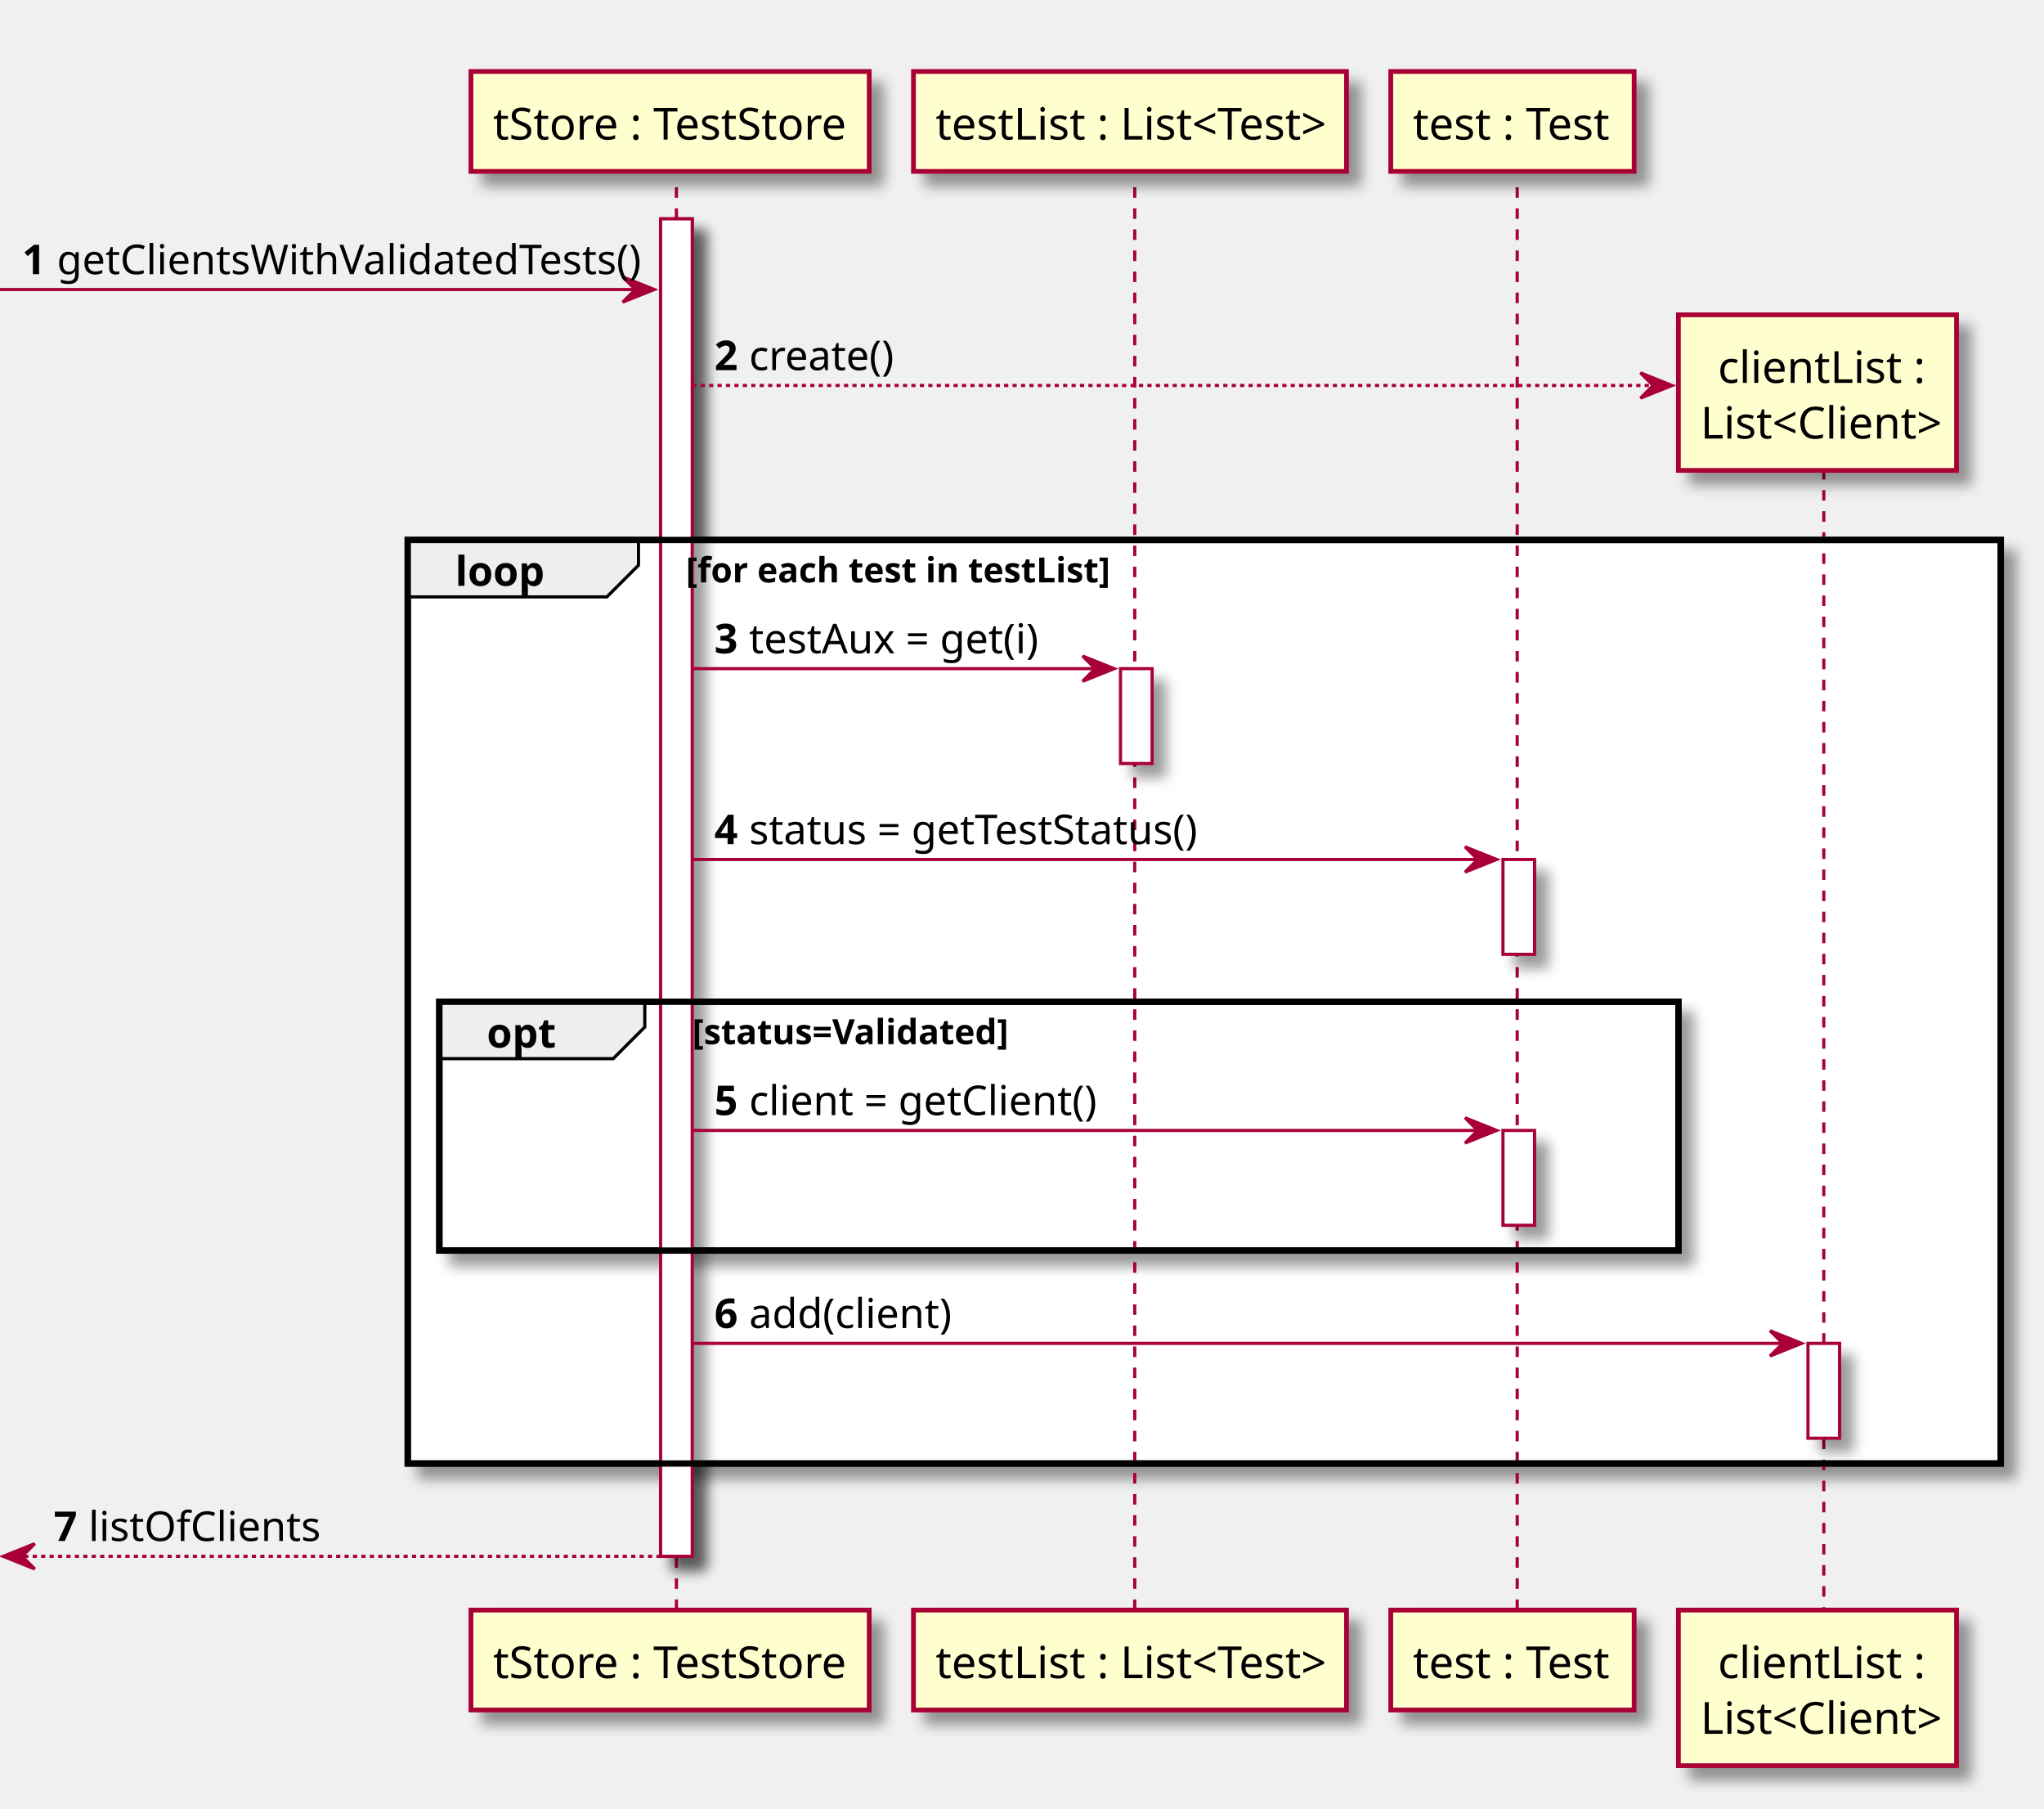
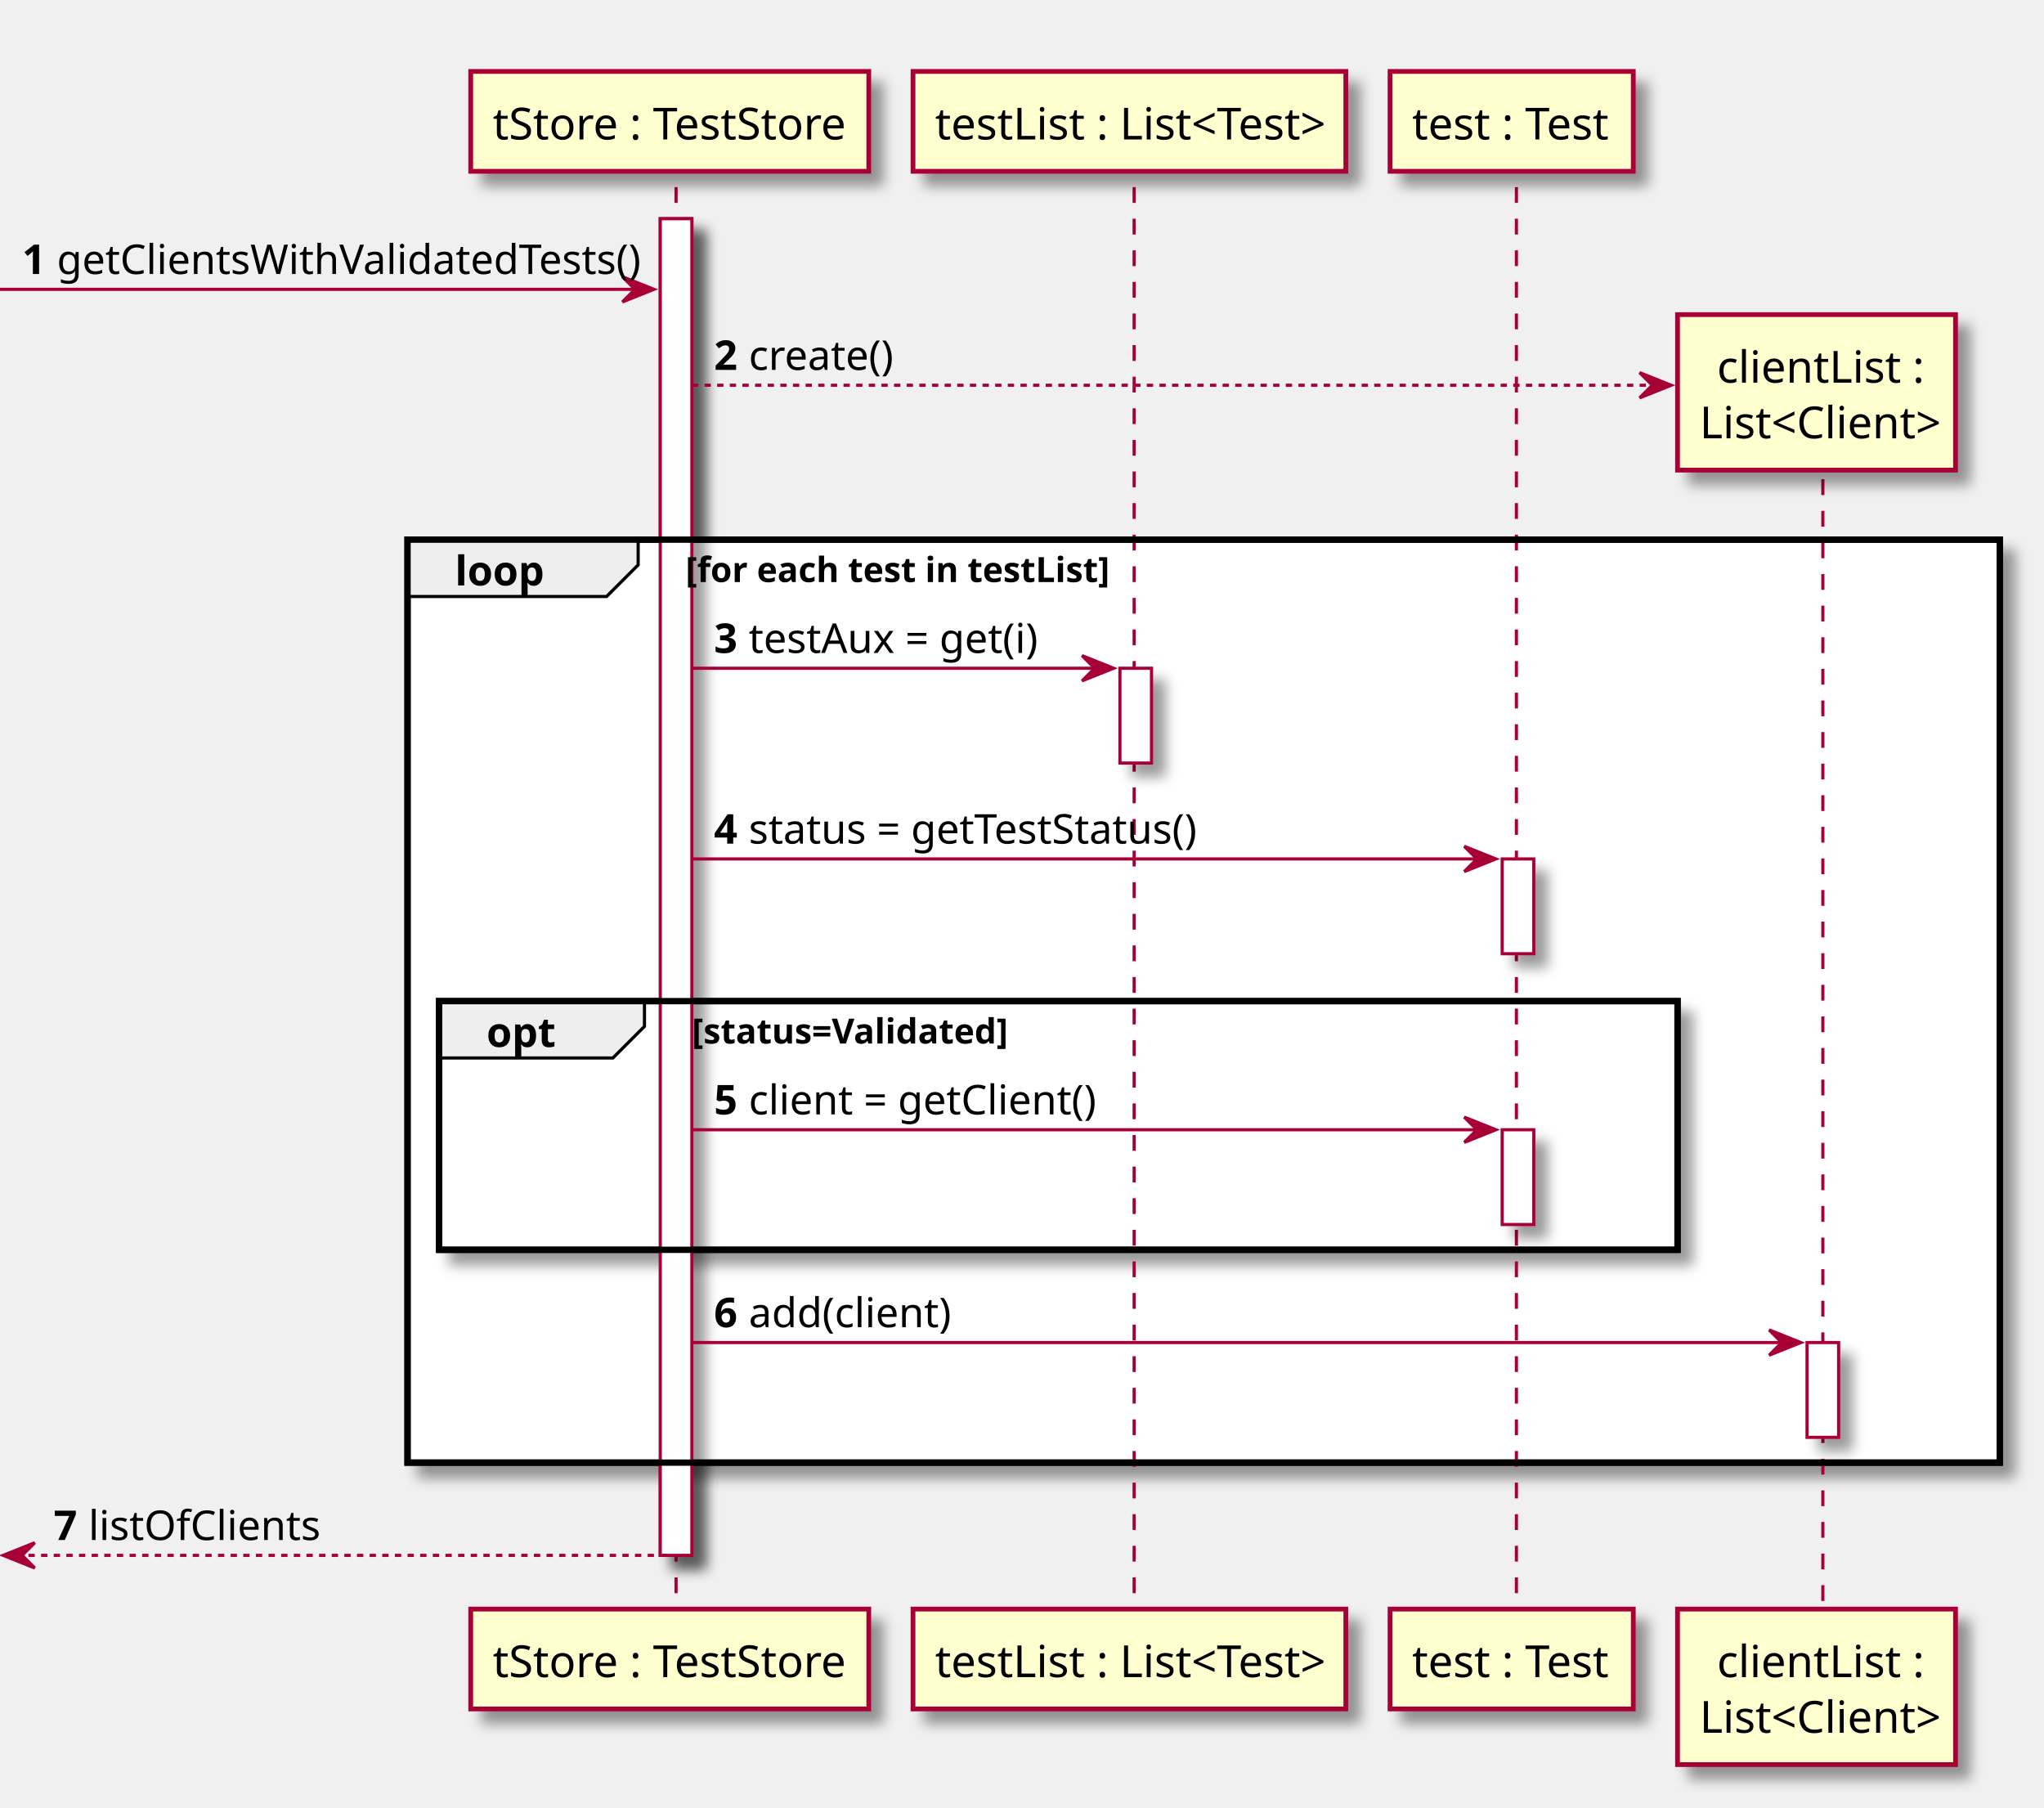
- <svg xmlns="http://www.w3.org/2000/svg" contentScriptType="application/ecmascript" contentStyleType="text/css" height="858px" preserveAspectRatio="none" style="width:970px;height:858px;background:#FFFFFF;" version="1.1" viewBox="0 0 970 858" width="970.5px" zoomAndPan="magnify">
+ <svg xmlns="http://www.w3.org/2000/svg" contentScriptType="application/ecmascript" contentStyleType="text/css" height="572px" preserveAspectRatio="none" style="width:647px;height:572px;" version="1.1" viewBox="0 0 647 572" width="647px" zoomAndPan="magnify">
  <defs>
    <filter height="300%" id="fsnjoeztry6hh" width="300%" x="-1" y="-1">
-       <feGaussianBlur result="blurOut" stdDeviation="3.0" />
+       <feGaussianBlur result="blurOut" stdDeviation="2.0" />
      <feColorMatrix in="blurOut" result="blurOut2" type="matrix" values="0 0 0 0 0 0 0 0 0 0 0 0 0 0 0 0 0 0 .4 0" />
-       <feOffset dx="6.0" dy="6.0" in="blurOut2" result="blurOut3" />
+       <feOffset dx="4.0" dy="4.0" in="blurOut2" result="blurOut3" />
      <feBlend in="SourceGraphic" in2="blurOut3" mode="normal" />
    </filter>
  </defs>
  <g>
-     <rect fill="#FFFFFF" filter="url(#fsnjoeztry6hh)" height="634.547" style="stroke:#A80036;stroke-width:1.5;" width="15" x="313.5" y="103.828" />
-     <rect fill="#FFFFFF" filter="url(#fsnjoeztry6hh)" height="45" style="stroke:#A80036;stroke-width:1.5;" width="15" x="531.75" y="317.238" />
-     <rect fill="#FFFFFF" filter="url(#fsnjoeztry6hh)" height="45" style="stroke:#A80036;stroke-width:1.5;" width="15" x="713.25" y="407.766" />
-     <rect fill="#FFFFFF" filter="url(#fsnjoeztry6hh)" height="45" style="stroke:#A80036;stroke-width:1.5;" width="15" x="713.25" y="536.32" />
-     <rect fill="#FFFFFF" filter="url(#fsnjoeztry6hh)" height="45" style="stroke:#A80036;stroke-width:1.5;" width="15" x="858" y="637.348" />
-     <rect fill="#FFFFFF" filter="url(#fsnjoeztry6hh)" height="438.164" style="stroke:#000000;stroke-width:3.0;" width="756" x="193.5" y="256.184" />
-     <rect fill="#FFFFFF" filter="url(#fsnjoeztry6hh)" height="118.055" style="stroke:#000000;stroke-width:3.0;" width="588" x="208.5" y="475.266" />
-     <line style="stroke:#A80036;stroke-width:1.5;stroke-dasharray:5.0,5.0;" x1="321" x2="321" y1="88.828" y2="765.375" />
-     <line style="stroke:#A80036;stroke-width:1.5;stroke-dasharray:5.0,5.0;" x1="538.5" x2="538.5" y1="88.828" y2="765.375" />
-     <line style="stroke:#A80036;stroke-width:1.5;stroke-dasharray:5.0,5.0;" x1="720" x2="720" y1="88.828" y2="765.375" />
-     <line style="stroke:#A80036;stroke-width:1.5;stroke-dasharray:5.0,5.0;" x1="865.5" x2="865.5" y1="212.519" y2="765.375" />
-     <rect fill="#FEFECE" filter="url(#fsnjoeztry6hh)" height="47.414" style="stroke:#A80036;stroke-width:2.25;" width="189" x="223.5" y="33.914" />
-     <text fill="#000000" font-family="sans-serif" font-size="21" lengthAdjust="spacing" textLength="168" x="234" y="66.214">tStore : TestStore</text>
-     <rect fill="#FEFECE" filter="url(#fsnjoeztry6hh)" height="47.414" style="stroke:#A80036;stroke-width:2.25;" width="189" x="223.5" y="763.875" />
-     <text fill="#000000" font-family="sans-serif" font-size="21" lengthAdjust="spacing" textLength="168" x="234" y="796.175">tStore : TestStore</text>
-     <rect fill="#FEFECE" filter="url(#fsnjoeztry6hh)" height="47.414" style="stroke:#A80036;stroke-width:2.25;" width="205.5" x="433.5" y="33.914" />
-     <text fill="#000000" font-family="sans-serif" font-size="21" lengthAdjust="spacing" textLength="184.5" x="444" y="66.214">testList : List&lt;Test&gt;</text>
-     <rect fill="#FEFECE" filter="url(#fsnjoeztry6hh)" height="47.414" style="stroke:#A80036;stroke-width:2.25;" width="205.5" x="433.5" y="763.875" />
-     <text fill="#000000" font-family="sans-serif" font-size="21" lengthAdjust="spacing" textLength="184.5" x="444" y="796.175">testList : List&lt;Test&gt;</text>
-     <rect fill="#FEFECE" filter="url(#fsnjoeztry6hh)" height="47.414" style="stroke:#A80036;stroke-width:2.25;" width="115.5" x="660" y="33.914" />
-     <text fill="#000000" font-family="sans-serif" font-size="21" lengthAdjust="spacing" textLength="94.5" x="670.5" y="66.214">test : Test</text>
-     <rect fill="#FEFECE" filter="url(#fsnjoeztry6hh)" height="47.414" style="stroke:#A80036;stroke-width:2.25;" width="115.5" x="660" y="763.875" />
-     <text fill="#000000" font-family="sans-serif" font-size="21" lengthAdjust="spacing" textLength="94.5" x="670.5" y="796.175">test : Test</text>
-     <rect fill="#FEFECE" filter="url(#fsnjoeztry6hh)" height="73.828" style="stroke:#A80036;stroke-width:2.25;" width="132" x="796.5" y="763.875" />
-     <text fill="#000000" font-family="sans-serif" font-size="21" lengthAdjust="spacing" textLength="94.5" x="815.25" y="796.175">clientList :</text>
-     <text fill="#000000" font-family="sans-serif" font-size="21" lengthAdjust="spacing" textLength="111" x="807" y="822.589">List&lt;Client&gt;</text>
-     <rect fill="#FFFFFF" filter="url(#fsnjoeztry6hh)" height="634.547" style="stroke:#A80036;stroke-width:1.5;" width="15" x="313.5" y="103.828" />
-     <rect fill="#FFFFFF" filter="url(#fsnjoeztry6hh)" height="45" style="stroke:#A80036;stroke-width:1.5;" width="15" x="531.75" y="317.238" />
-     <rect fill="#FFFFFF" filter="url(#fsnjoeztry6hh)" height="45" style="stroke:#A80036;stroke-width:1.5;" width="15" x="713.25" y="407.766" />
-     <rect fill="#FFFFFF" filter="url(#fsnjoeztry6hh)" height="45" style="stroke:#A80036;stroke-width:1.5;" width="15" x="713.25" y="536.32" />
-     <rect fill="#FFFFFF" filter="url(#fsnjoeztry6hh)" height="45" style="stroke:#A80036;stroke-width:1.5;" width="15" x="858" y="637.348" />
-     <polygon fill="#A80036" points="295.5,131.356,310.5,137.356,295.5,143.356,301.5,137.356" style="stroke:#A80036;stroke-width:1.5;" />
-     <line style="stroke:#A80036;stroke-width:1.5;" x1="0" x2="304.5" y1="137.356" y2="137.356" />
-     <text fill="#000000" font-family="sans-serif" font-size="19.5" font-weight="bold" lengthAdjust="spacing" textLength="10.5" x="10.5" y="130.071">1</text>
-     <text fill="#000000" font-family="sans-serif" font-size="19.5" lengthAdjust="spacing" textLength="268.5" x="27" y="130.071">getClientsWithValidatedTests()</text>
-     <polygon fill="#A80036" points="778.5,176.883,793.5,182.883,778.5,188.883,784.5,182.883" style="stroke:#A80036;stroke-width:1.5;" />
-     <line style="stroke:#A80036;stroke-width:1.5;stroke-dasharray:2.0,2.0;" x1="328.5" x2="787.5" y1="182.883" y2="182.883" />
-     <text fill="#000000" font-family="sans-serif" font-size="19.5" font-weight="bold" lengthAdjust="spacing" textLength="10.5" x="339" y="175.598">2</text>
-     <text fill="#000000" font-family="sans-serif" font-size="19.5" lengthAdjust="spacing" textLength="66" x="355.5" y="175.598">create()</text>
-     <rect fill="#FEFECE" filter="url(#fsnjoeztry6hh)" height="73.828" style="stroke:#A80036;stroke-width:2.25;" width="132" x="796.5" y="149.356" />
-     <text fill="#000000" font-family="sans-serif" font-size="21" lengthAdjust="spacing" textLength="94.5" x="815.25" y="181.655">clientList :</text>
-     <text fill="#000000" font-family="sans-serif" font-size="21" lengthAdjust="spacing" textLength="111" x="807" y="208.069">List&lt;Client&gt;</text>
-     <path d="M193.5,256.184 L303,256.184 L303,268.184 L288,283.184 L193.5,283.184 L193.5,256.184 " fill="#EEEEEE" style="stroke:#000000;stroke-width:1.5;" />
-     <rect fill="none" height="438.164" style="stroke:#000000;stroke-width:3.0;" width="756" x="193.5" y="256.184" />
-     <text fill="#000000" font-family="sans-serif" font-size="19.5" font-weight="bold" lengthAdjust="spacing" textLength="42" x="216" y="277.926">loop</text>
-     <text fill="#000000" font-family="sans-serif" font-size="16.5" font-weight="bold" lengthAdjust="spacing" textLength="205.5" x="325.5" y="276.312">[for each test in testList]</text>
-     <polygon fill="#A80036" points="513.75,311.238,528.75,317.238,513.75,323.238,519.75,317.238" style="stroke:#A80036;stroke-width:1.5;" />
-     <line style="stroke:#A80036;stroke-width:1.5;" x1="328.5" x2="522.75" y1="317.238" y2="317.238" />
-     <text fill="#000000" font-family="sans-serif" font-size="19.5" font-weight="bold" lengthAdjust="spacing" textLength="10.5" x="339" y="309.954">3</text>
-     <text fill="#000000" font-family="sans-serif" font-size="19.5" lengthAdjust="spacing" textLength="135" x="355.5" y="309.954">testAux = get(i)</text>
-     <polygon fill="#A80036" points="695.25,401.766,710.25,407.766,695.25,413.766,701.25,407.766" style="stroke:#A80036;stroke-width:1.5;" />
-     <line style="stroke:#A80036;stroke-width:1.5;" x1="328.5" x2="704.25" y1="407.766" y2="407.766" />
-     <text fill="#000000" font-family="sans-serif" font-size="19.5" font-weight="bold" lengthAdjust="spacing" textLength="10.5" x="339" y="400.481">4</text>
-     <text fill="#000000" font-family="sans-serif" font-size="19.5" lengthAdjust="spacing" textLength="211.5" x="355.5" y="400.481">status = getTestStatus()</text>
-     <path d="M208.5,475.266 L306,475.266 L306,487.266 L291,502.266 L208.5,502.266 L208.5,475.266 " fill="#EEEEEE" style="stroke:#000000;stroke-width:1.5;" />
-     <rect fill="none" height="118.055" style="stroke:#000000;stroke-width:3.0;" width="588" x="208.5" y="475.266" />
-     <text fill="#000000" font-family="sans-serif" font-size="19.5" font-weight="bold" lengthAdjust="spacing" textLength="30" x="231" y="497.008">opt</text>
-     <text fill="#000000" font-family="sans-serif" font-size="16.5" font-weight="bold" lengthAdjust="spacing" textLength="150" x="328.5" y="495.394">[status=Validated]</text>
-     <polygon fill="#A80036" points="695.25,530.32,710.25,536.32,695.25,542.32,701.25,536.32" style="stroke:#A80036;stroke-width:1.5;" />
-     <line style="stroke:#A80036;stroke-width:1.5;" x1="328.5" x2="704.25" y1="536.32" y2="536.32" />
-     <text fill="#000000" font-family="sans-serif" font-size="19.5" font-weight="bold" lengthAdjust="spacing" textLength="10.5" x="339" y="529.036">5</text>
-     <text fill="#000000" font-family="sans-serif" font-size="19.5" lengthAdjust="spacing" textLength="159" x="355.5" y="529.036">client = getClient()</text>
-     <polygon fill="#A80036" points="840,631.348,855,637.348,840,643.348,846,637.348" style="stroke:#A80036;stroke-width:1.5;" />
-     <line style="stroke:#A80036;stroke-width:1.5;" x1="328.5" x2="849" y1="637.348" y2="637.348" />
-     <text fill="#000000" font-family="sans-serif" font-size="19.5" font-weight="bold" lengthAdjust="spacing" textLength="10.5" x="339" y="630.063">6</text>
-     <text fill="#000000" font-family="sans-serif" font-size="19.5" lengthAdjust="spacing" textLength="90" x="355.5" y="630.063">add(client)</text>
-     <polygon fill="#A80036" points="16.5,732.375,1.5,738.375,16.5,744.375,10.5,738.375" style="stroke:#A80036;stroke-width:1.5;" />
-     <line style="stroke:#A80036;stroke-width:1.5;stroke-dasharray:2.0,2.0;" x1="7.5" x2="319.5" y1="738.375" y2="738.375" />
-     <text fill="#000000" font-family="sans-serif" font-size="19.5" font-weight="bold" lengthAdjust="spacing" textLength="10.5" x="25.5" y="731.09">7</text>
-     <text fill="#000000" font-family="sans-serif" font-size="19.5" lengthAdjust="spacing" textLength="105" x="42" y="731.09">listOfClients</text>
+     <rect fill="#FFFFFF" filter="url(#fsnjoeztry6hh)" height="423.031" style="stroke:#A80036;stroke-width:1.0;" width="10" x="209" y="69.219" />
+     <rect fill="#FFFFFF" filter="url(#fsnjoeztry6hh)" height="30" style="stroke:#A80036;stroke-width:1.0;" width="10" x="354.5" y="211.492" />
+     <rect fill="#FFFFFF" filter="url(#fsnjoeztry6hh)" height="30" style="stroke:#A80036;stroke-width:1.0;" width="10" x="475.5" y="271.844" />
+     <rect fill="#FFFFFF" filter="url(#fsnjoeztry6hh)" height="30" style="stroke:#A80036;stroke-width:1.0;" width="10" x="475.5" y="357.547" />
+     <rect fill="#FFFFFF" filter="url(#fsnjoeztry6hh)" height="30" style="stroke:#A80036;stroke-width:1.0;" width="10" x="572" y="424.898" />
+     <rect fill="#FFFFFF" filter="url(#fsnjoeztry6hh)" height="292.109" style="stroke:#000000;stroke-width:2.0;" width="504" x="129" y="170.789" />
+     <rect fill="#FFFFFF" filter="url(#fsnjoeztry6hh)" height="78.703" style="stroke:#000000;stroke-width:2.0;" width="392" x="139" y="316.844" />
+     <line style="stroke:#A80036;stroke-width:1.0;stroke-dasharray:5.0,5.0;" x1="214" x2="214" y1="59.219" y2="510.25" />
+     <line style="stroke:#A80036;stroke-width:1.0;stroke-dasharray:5.0,5.0;" x1="359" x2="359" y1="59.219" y2="510.25" />
+     <line style="stroke:#A80036;stroke-width:1.0;stroke-dasharray:5.0,5.0;" x1="480" x2="480" y1="59.219" y2="510.25" />
+     <line style="stroke:#A80036;stroke-width:1.0;stroke-dasharray:5.0,5.0;" x1="577" x2="577" y1="141.68" y2="510.25" />
+     <rect fill="#FEFECE" filter="url(#fsnjoeztry6hh)" height="31.609" style="stroke:#A80036;stroke-width:1.5;" width="126" x="149" y="22.609" />
+     <text fill="#000000" font-family="sans-serif" font-size="14" lengthAdjust="spacing" textLength="112" x="156" y="44.143">tStore : TestStore</text>
+     <rect fill="#FEFECE" filter="url(#fsnjoeztry6hh)" height="31.609" style="stroke:#A80036;stroke-width:1.5;" width="126" x="149" y="509.25" />
+     <text fill="#000000" font-family="sans-serif" font-size="14" lengthAdjust="spacing" textLength="112" x="156" y="530.783">tStore : TestStore</text>
+     <rect fill="#FEFECE" filter="url(#fsnjoeztry6hh)" height="31.609" style="stroke:#A80036;stroke-width:1.5;" width="137" x="289" y="22.609" />
+     <text fill="#000000" font-family="sans-serif" font-size="14" lengthAdjust="spacing" textLength="123" x="296" y="44.143">testList : List&lt;Test&gt;</text>
+     <rect fill="#FEFECE" filter="url(#fsnjoeztry6hh)" height="31.609" style="stroke:#A80036;stroke-width:1.5;" width="137" x="289" y="509.25" />
+     <text fill="#000000" font-family="sans-serif" font-size="14" lengthAdjust="spacing" textLength="123" x="296" y="530.783">testList : List&lt;Test&gt;</text>
+     <rect fill="#FEFECE" filter="url(#fsnjoeztry6hh)" height="31.609" style="stroke:#A80036;stroke-width:1.5;" width="77" x="440" y="22.609" />
+     <text fill="#000000" font-family="sans-serif" font-size="14" lengthAdjust="spacing" textLength="63" x="447" y="44.143">test : Test</text>
+     <rect fill="#FEFECE" filter="url(#fsnjoeztry6hh)" height="31.609" style="stroke:#A80036;stroke-width:1.5;" width="77" x="440" y="509.25" />
+     <text fill="#000000" font-family="sans-serif" font-size="14" lengthAdjust="spacing" textLength="63" x="447" y="530.783">test : Test</text>
+     <rect fill="#FEFECE" filter="url(#fsnjoeztry6hh)" height="49.219" style="stroke:#A80036;stroke-width:1.5;" width="88" x="531" y="509.25" />
+     <text fill="#000000" font-family="sans-serif" font-size="14" lengthAdjust="spacing" textLength="63" x="543.5" y="530.783">clientList :</text>
+     <text fill="#000000" font-family="sans-serif" font-size="14" lengthAdjust="spacing" textLength="74" x="538" y="548.393">List&lt;Client&gt;</text>
+     <rect fill="#FFFFFF" filter="url(#fsnjoeztry6hh)" height="423.031" style="stroke:#A80036;stroke-width:1.0;" width="10" x="209" y="69.219" />
+     <rect fill="#FFFFFF" filter="url(#fsnjoeztry6hh)" height="30" style="stroke:#A80036;stroke-width:1.0;" width="10" x="354.5" y="211.492" />
+     <rect fill="#FFFFFF" filter="url(#fsnjoeztry6hh)" height="30" style="stroke:#A80036;stroke-width:1.0;" width="10" x="475.5" y="271.844" />
+     <rect fill="#FFFFFF" filter="url(#fsnjoeztry6hh)" height="30" style="stroke:#A80036;stroke-width:1.0;" width="10" x="475.5" y="357.547" />
+     <rect fill="#FFFFFF" filter="url(#fsnjoeztry6hh)" height="30" style="stroke:#A80036;stroke-width:1.0;" width="10" x="572" y="424.898" />
+     <polygon fill="#A80036" points="197,87.57,207,91.57,197,95.57,201,91.57" style="stroke:#A80036;stroke-width:1.0;" />
+     <line style="stroke:#A80036;stroke-width:1.0;" x1="0" x2="203" y1="91.57" y2="91.57" />
+     <text fill="#000000" font-family="sans-serif" font-size="13" font-weight="bold" lengthAdjust="spacing" textLength="7" x="7" y="86.714">1</text>
+     <text fill="#000000" font-family="sans-serif" font-size="13" lengthAdjust="spacing" textLength="179" x="18" y="86.714">getClientsWithValidatedTests()</text>
+     <polygon fill="#A80036" points="519,117.922,529,121.922,519,125.922,523,121.922" style="stroke:#A80036;stroke-width:1.0;" />
+     <line style="stroke:#A80036;stroke-width:1.0;stroke-dasharray:2.0,2.0;" x1="219" x2="525" y1="121.922" y2="121.922" />
+     <text fill="#000000" font-family="sans-serif" font-size="13" font-weight="bold" lengthAdjust="spacing" textLength="7" x="226" y="117.065">2</text>
+     <text fill="#000000" font-family="sans-serif" font-size="13" lengthAdjust="spacing" textLength="44" x="237" y="117.065">create()</text>
+     <rect fill="#FEFECE" filter="url(#fsnjoeztry6hh)" height="49.219" style="stroke:#A80036;stroke-width:1.5;" width="88" x="531" y="99.57" />
+     <text fill="#000000" font-family="sans-serif" font-size="14" lengthAdjust="spacing" textLength="63" x="543.5" y="121.103">clientList :</text>
+     <text fill="#000000" font-family="sans-serif" font-size="14" lengthAdjust="spacing" textLength="74" x="538" y="138.713">List&lt;Client&gt;</text>
+     <path d="M129,170.789 L202,170.789 L202,178.789 L192,188.789 L129,188.789 L129,170.789 " fill="#EEEEEE" style="stroke:#000000;stroke-width:1.0;" />
+     <rect fill="none" height="292.109" style="stroke:#000000;stroke-width:2.0;" width="504" x="129" y="170.789" />
+     <text fill="#000000" font-family="sans-serif" font-size="13" font-weight="bold" lengthAdjust="spacing" textLength="28" x="144" y="185.284">loop</text>
+     <text fill="#000000" font-family="sans-serif" font-size="11" font-weight="bold" lengthAdjust="spacing" textLength="137" x="217" y="184.208">[for each test in testList]</text>
+     <polygon fill="#A80036" points="342.5,207.492,352.5,211.492,342.5,215.492,346.5,211.492" style="stroke:#A80036;stroke-width:1.0;" />
+     <line style="stroke:#A80036;stroke-width:1.0;" x1="219" x2="348.5" y1="211.492" y2="211.492" />
+     <text fill="#000000" font-family="sans-serif" font-size="13" font-weight="bold" lengthAdjust="spacing" textLength="7" x="226" y="206.636">3</text>
+     <text fill="#000000" font-family="sans-serif" font-size="13" lengthAdjust="spacing" textLength="90" x="237" y="206.636">testAux = get(i)</text>
+     <polygon fill="#A80036" points="463.5,267.844,473.5,271.844,463.5,275.844,467.5,271.844" style="stroke:#A80036;stroke-width:1.0;" />
+     <line style="stroke:#A80036;stroke-width:1.0;" x1="219" x2="469.5" y1="271.844" y2="271.844" />
+     <text fill="#000000" font-family="sans-serif" font-size="13" font-weight="bold" lengthAdjust="spacing" textLength="7" x="226" y="266.987">4</text>
+     <text fill="#000000" font-family="sans-serif" font-size="13" lengthAdjust="spacing" textLength="141" x="237" y="266.987">status = getTestStatus()</text>
+     <path d="M139,316.844 L204,316.844 L204,324.844 L194,334.844 L139,334.844 L139,316.844 " fill="#EEEEEE" style="stroke:#000000;stroke-width:1.0;" />
+     <rect fill="none" height="78.703" style="stroke:#000000;stroke-width:2.0;" width="392" x="139" y="316.844" />
+     <text fill="#000000" font-family="sans-serif" font-size="13" font-weight="bold" lengthAdjust="spacing" textLength="20" x="154" y="331.339">opt</text>
+     <text fill="#000000" font-family="sans-serif" font-size="11" font-weight="bold" lengthAdjust="spacing" textLength="100" x="219" y="330.263">[status=Validated]</text>
+     <polygon fill="#A80036" points="463.5,353.547,473.5,357.547,463.5,361.547,467.5,357.547" style="stroke:#A80036;stroke-width:1.0;" />
+     <line style="stroke:#A80036;stroke-width:1.0;" x1="219" x2="469.5" y1="357.547" y2="357.547" />
+     <text fill="#000000" font-family="sans-serif" font-size="13" font-weight="bold" lengthAdjust="spacing" textLength="7" x="226" y="352.69">5</text>
+     <text fill="#000000" font-family="sans-serif" font-size="13" lengthAdjust="spacing" textLength="106" x="237" y="352.69">client = getClient()</text>
+     <polygon fill="#A80036" points="560,420.898,570,424.898,560,428.898,564,424.898" style="stroke:#A80036;stroke-width:1.0;" />
+     <line style="stroke:#A80036;stroke-width:1.0;" x1="219" x2="566" y1="424.898" y2="424.898" />
+     <text fill="#000000" font-family="sans-serif" font-size="13" font-weight="bold" lengthAdjust="spacing" textLength="7" x="226" y="420.042">6</text>
+     <text fill="#000000" font-family="sans-serif" font-size="13" lengthAdjust="spacing" textLength="60" x="237" y="420.042">add(client)</text>
+     <polygon fill="#A80036" points="11,488.25,1,492.25,11,496.25,7,492.25" style="stroke:#A80036;stroke-width:1.0;" />
+     <line style="stroke:#A80036;stroke-width:1.0;stroke-dasharray:2.0,2.0;" x1="5" x2="213" y1="492.25" y2="492.25" />
+     <text fill="#000000" font-family="sans-serif" font-size="13" font-weight="bold" lengthAdjust="spacing" textLength="7" x="17" y="487.394">7</text>
+     <text fill="#000000" font-family="sans-serif" font-size="13" lengthAdjust="spacing" textLength="70" x="28" y="487.394">listOfClients</text>
  </g>
</svg>
